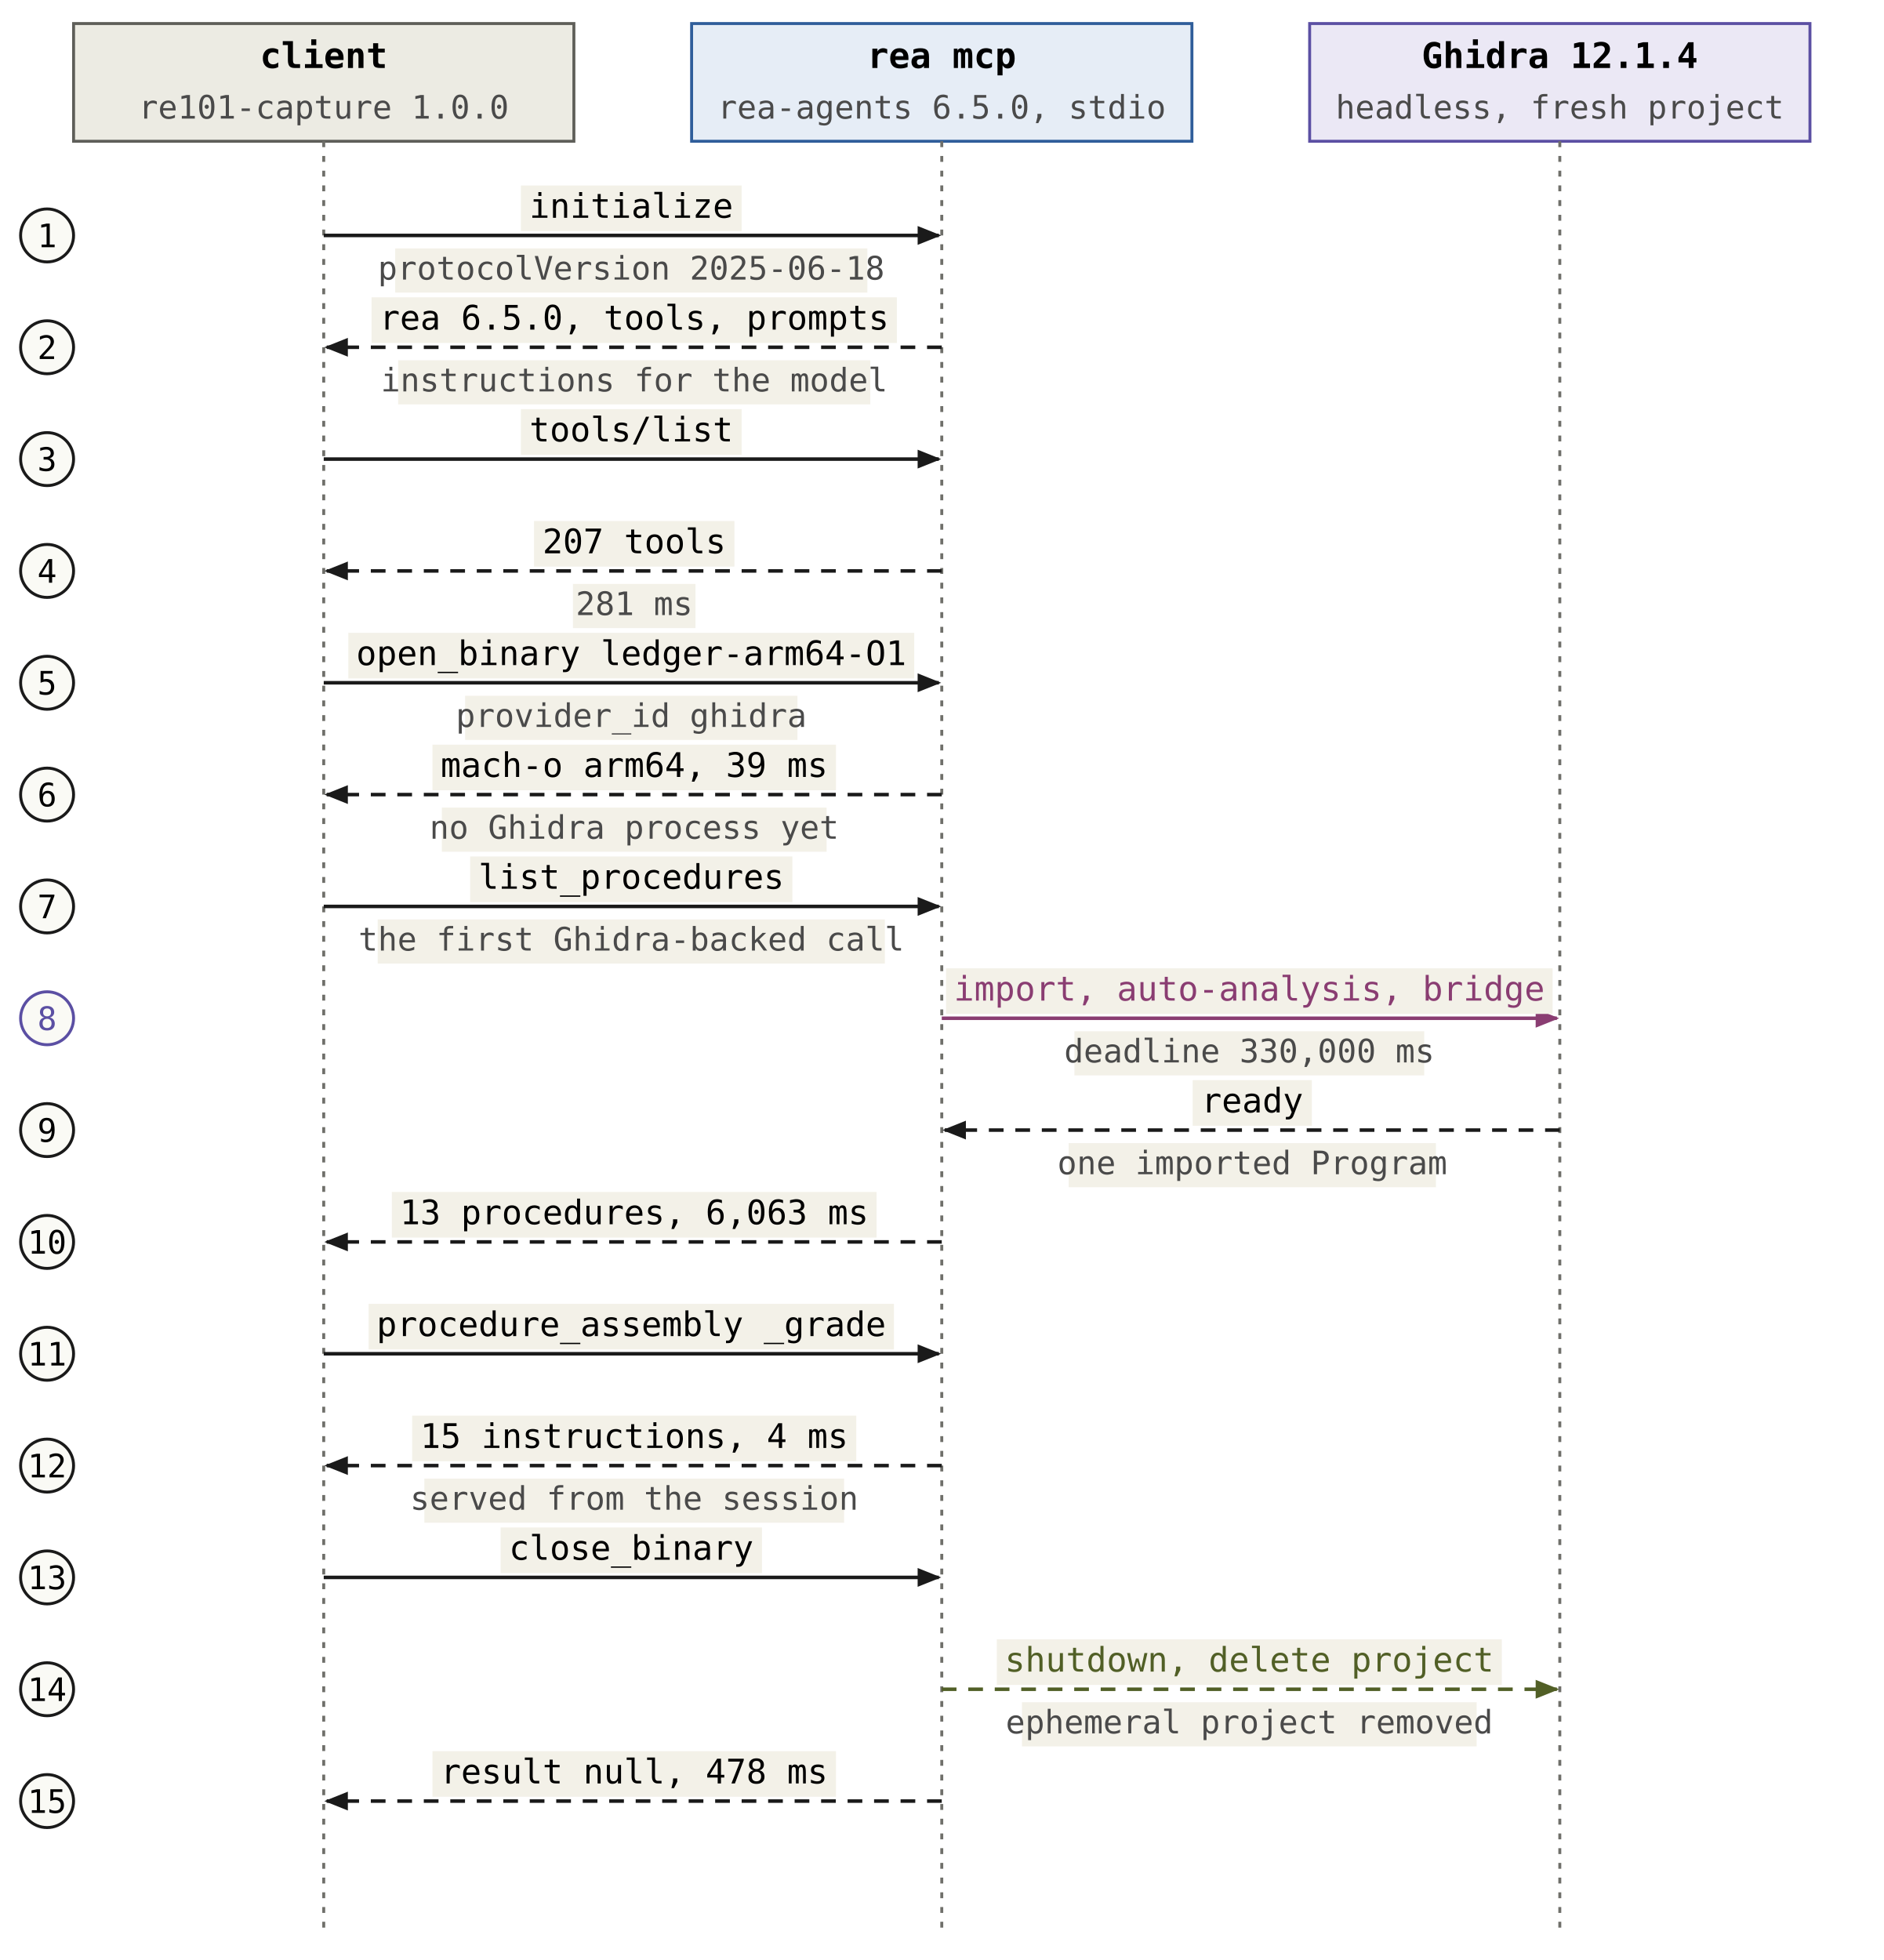
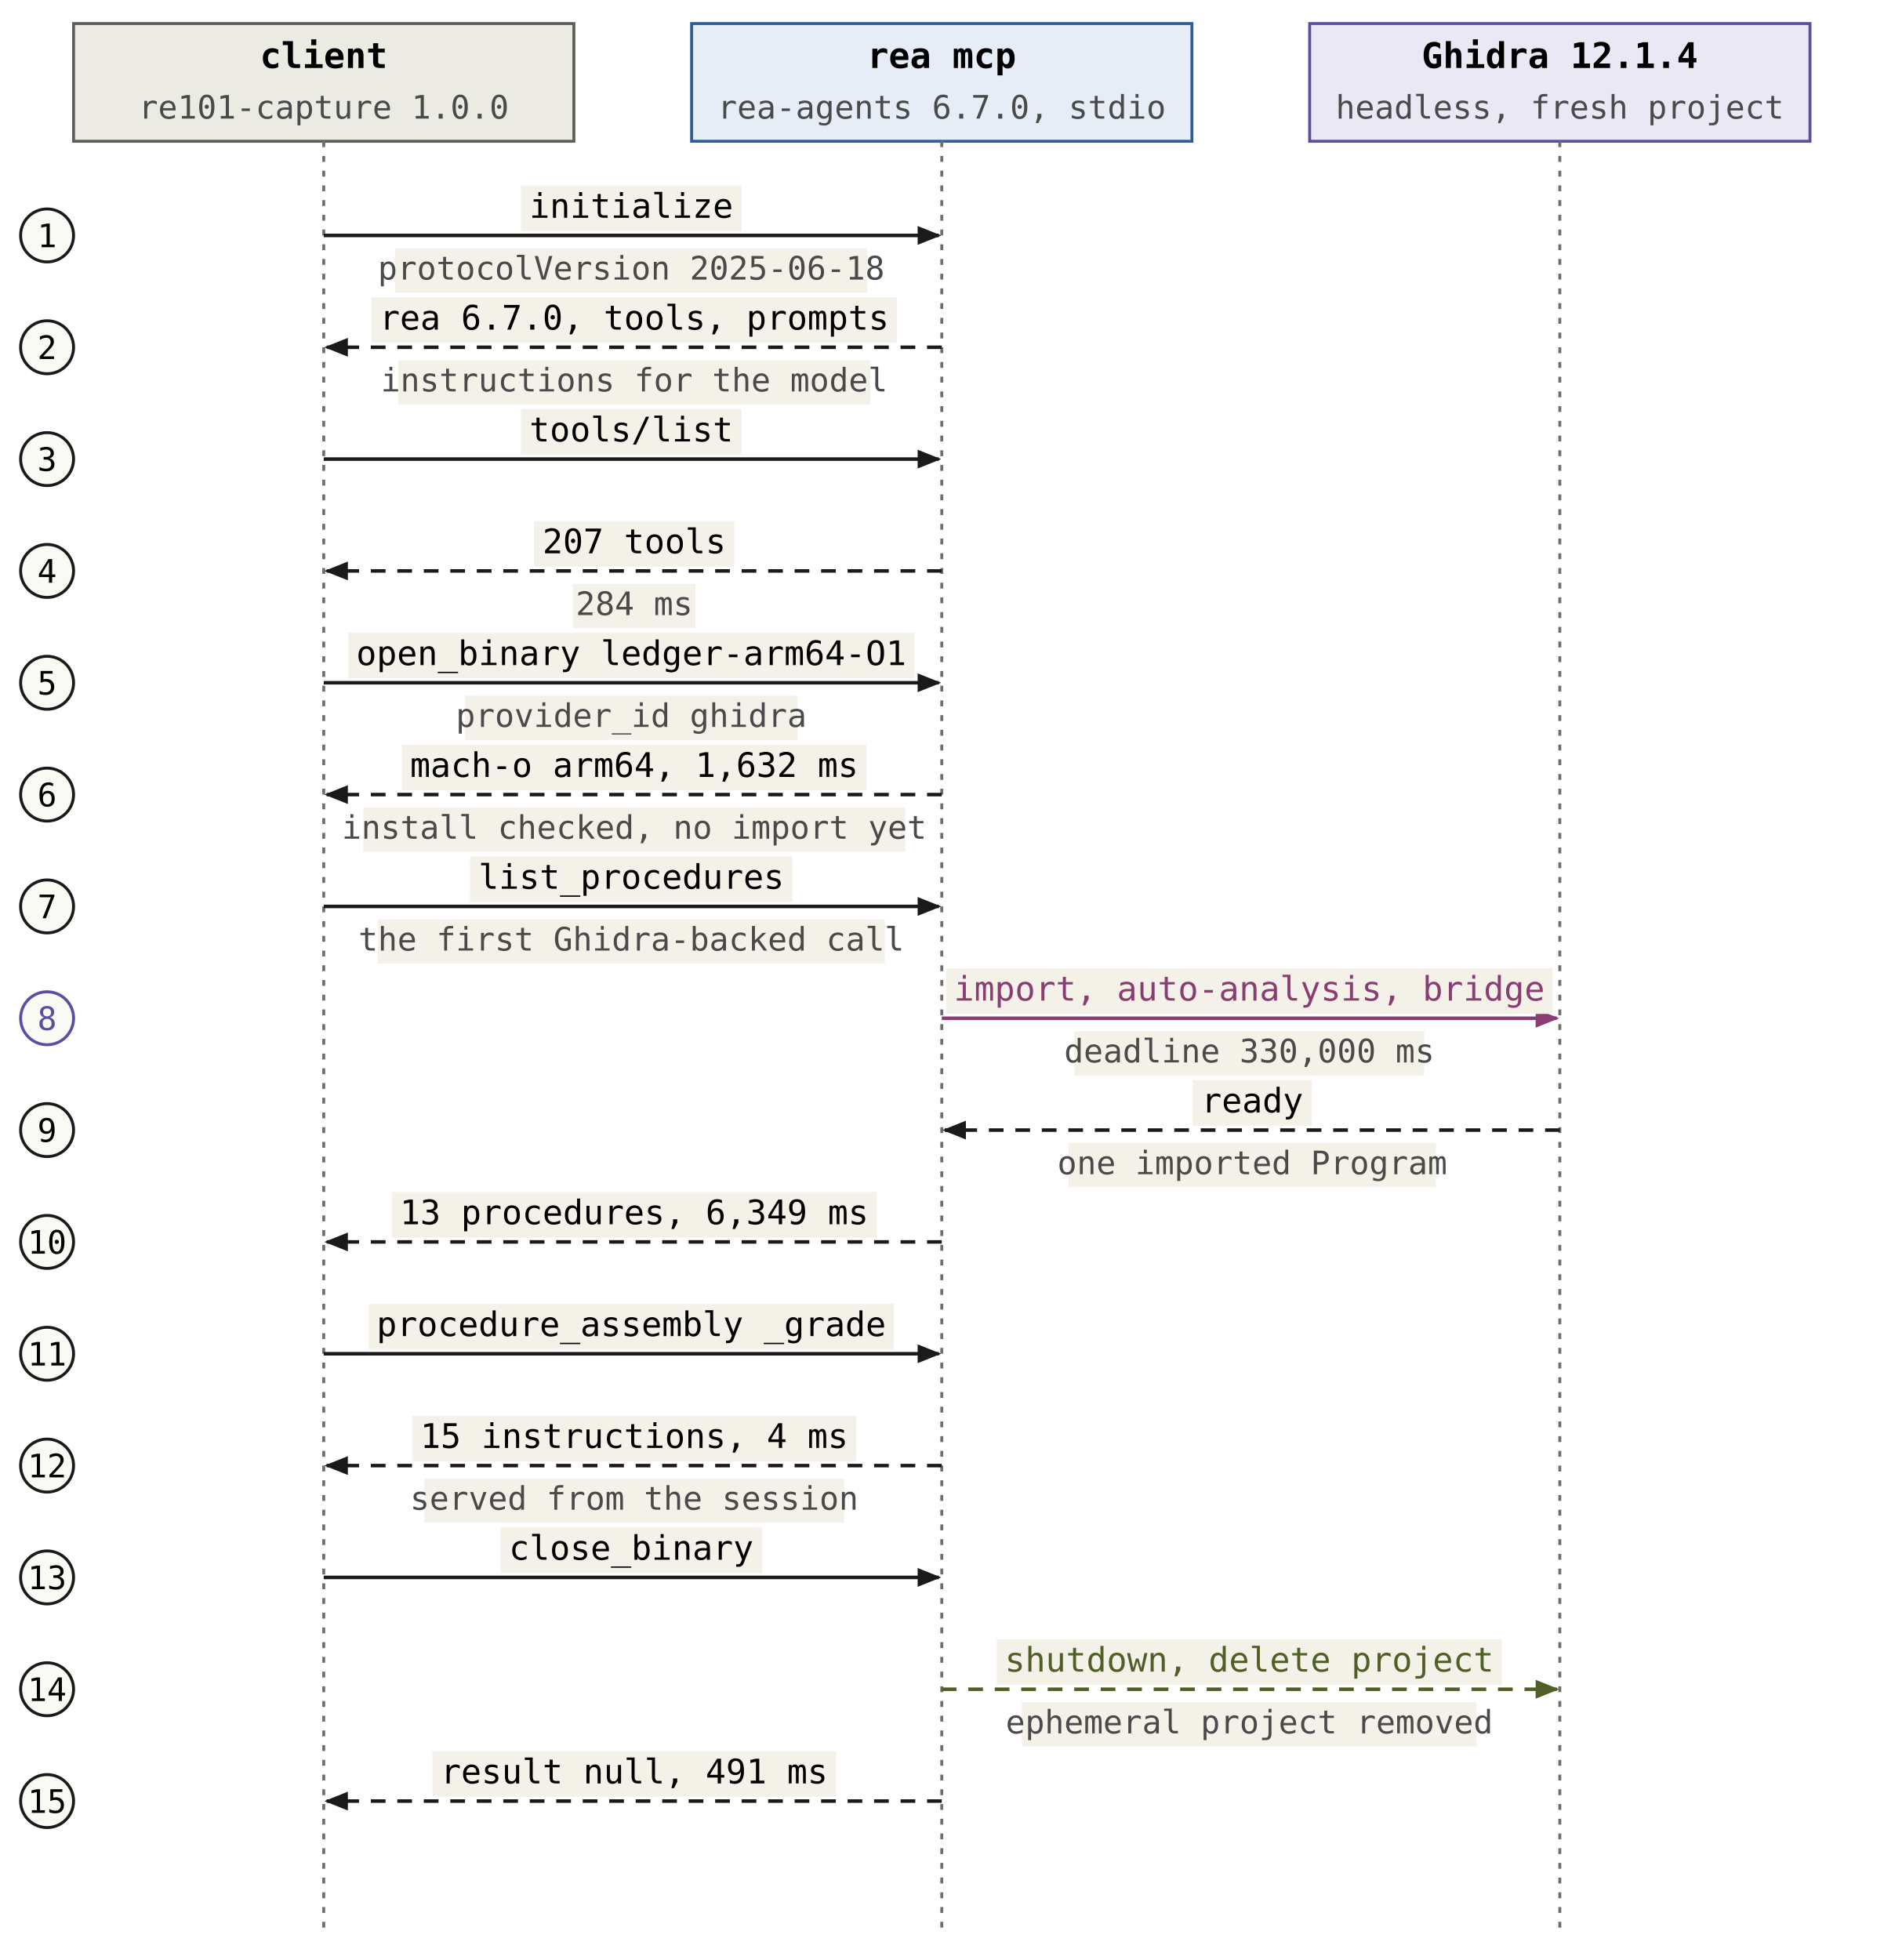
<svg xmlns="http://www.w3.org/2000/svg" viewBox="0 0 640 666" role="img" aria-labelledby="fig-8-1-title fig-8-1-desc" font-family="JetBrains Mono, ui-monospace, monospace">
  <defs>
    <marker id="fig-8-1-head-ink" viewBox="0 0 10 10" refX="9" refY="5" markerWidth="8" markerHeight="8" markerUnits="userSpaceOnUse" orient="auto-start-reverse">
      <path d="M0 1 L10 5 L0 9 z" fill="var(--m-ink, #1a1a1a)" />
    </marker>
    <marker id="fig-8-1-head-plum" viewBox="0 0 10 10" refX="9" refY="5" markerWidth="8" markerHeight="8" markerUnits="userSpaceOnUse" orient="auto-start-reverse">
      <path d="M0 1 L10 5 L0 9 z" fill="var(--m-plum-ink, #8a3d72)" />
    </marker>
    <marker id="fig-8-1-head-olive" viewBox="0 0 10 10" refX="9" refY="5" markerWidth="8" markerHeight="8" markerUnits="userSpaceOnUse" orient="auto-start-reverse">
      <path d="M0 1 L10 5 L0 9 z" fill="var(--m-olive-ink, #515f26)" />
    </marker>
  </defs>
  <rect x="25" y="8" width="170" height="40" fill="var(--m-grey-fill, #ecebe3)" stroke="var(--m-grey-ink, #5e5e59)" />
  <text x="110" y="23.1" font-size="12" text-anchor="middle" font-weight="700">client</text>
  <text x="110" y="40.3" font-size="11" text-anchor="middle" class="m-serif" fill="var(--m-ink-soft, #4a4a4a)">re101-capture 1.0.0</text>
  <line x1="110" y1="48" x2="110" y2="658" stroke="var(--m-ink-mute, #6f6f6a)" stroke-width="1" stroke-dasharray="2 3" />
  <rect x="235" y="8" width="170" height="40" fill="var(--m-blue-fill, #e6edf6)" stroke="var(--m-blue-ink, #2f5d9a)" />
  <text x="320" y="23.1" font-size="12" text-anchor="middle" font-weight="700">rea mcp</text>
-   <text x="320" y="40.3" font-size="11" text-anchor="middle" class="m-serif" fill="var(--m-ink-soft, #4a4a4a)">rea-agents 6.5.0, stdio</text>
+   <text x="320" y="40.3" font-size="11" text-anchor="middle" class="m-serif" fill="var(--m-ink-soft, #4a4a4a)">rea-agents 6.7.0, stdio</text>
  <line x1="320" y1="48" x2="320" y2="658" stroke="var(--m-ink-mute, #6f6f6a)" stroke-width="1" stroke-dasharray="2 3" />
  <rect x="445" y="8" width="170" height="40" fill="var(--m-violet-fill, #ebe8f5)" stroke="var(--m-violet-ink, #5b4fa3)" />
  <text x="530" y="23.1" font-size="12" text-anchor="middle" font-weight="700">Ghidra 12.1.4</text>
  <text x="530" y="40.3" font-size="11" text-anchor="middle" class="m-serif" fill="var(--m-ink-soft, #4a4a4a)">headless, fresh project</text>
  <line x1="530" y1="48" x2="530" y2="658" stroke="var(--m-ink-mute, #6f6f6a)" stroke-width="1" stroke-dasharray="2 3" />
  <g data-beat="1">
    <animate attributeName="opacity" values="0;0;1" keyTimes="0;0;1" calcMode="spline" keySplines="0 0 1 1;0.23 1 0.32 1" dur="0.45s" begin="indefinite" fill="freeze" />
    <animateTransform attributeName="transform" type="translate" values="0 4;0 4;0 0" keyTimes="0;0;1" calcMode="spline" keySplines="0 0 1 1;0.23 1 0.32 1" dur="0.45s" begin="indefinite" fill="freeze" />
    <circle cx="16" cy="80" r="9" fill="var(--m-paper, #fafaf5)" stroke="var(--m-ink, #1a1a1a)" stroke-width="1" />
    <text x="16" y="84" font-size="11" text-anchor="middle">1</text>
    <line x1="110" y1="80" x2="319" y2="80" stroke="var(--m-ink, #1a1a1a)" stroke-width="1.2" marker-end="url(#fig-8-1-head-ink)" />
    <circle class="m-packet" r="3.5" fill="var(--m-ink, #1a1a1a)" opacity="0">
      <animateMotion path="M110 80 L319 80" keyPoints="0;0;1;1" keyTimes="0;0;0.688;1" calcMode="linear" dur="0.8s" begin="indefinite" fill="freeze" />
      <animate attributeName="opacity" values="0;0;1;1;0" keyTimes="0;0;0.1;0.688;1" dur="0.8s" begin="indefinite" fill="freeze" />
    </circle>
    <rect class="m-knock" x="177" y="63.03" width="75" height="15.5" fill="var(--m-panel, #f3f1e8)" />
    <text x="214.5" y="74" font-size="11.5" text-anchor="middle">initialize</text>
    <rect class="m-knock" x="134.28" y="84.42" width="160.44" height="15" fill="var(--m-panel, #f3f1e8)" />
    <text x="214.5" y="95" font-size="11" text-anchor="middle" class="m-serif" fill="var(--m-ink-soft, #4a4a4a)">protocolVersion 2025-06-18</text>
  </g>
  <g data-beat="2">
    <animate attributeName="opacity" values="0;0;1" keyTimes="0;0.571;1" calcMode="spline" keySplines="0 0 1 1;0.23 1 0.32 1" dur="1.05s" begin="indefinite" fill="freeze" />
    <animateTransform attributeName="transform" type="translate" values="0 4;0 4;0 0" keyTimes="0;0.571;1" calcMode="spline" keySplines="0 0 1 1;0.23 1 0.32 1" dur="1.05s" begin="indefinite" fill="freeze" />
    <circle cx="16" cy="118" r="9" fill="var(--m-paper, #fafaf5)" stroke="var(--m-ink, #1a1a1a)" stroke-width="1" />
    <text x="16" y="122" font-size="11" text-anchor="middle">2</text>
    <line x1="320" y1="118" x2="111" y2="118" stroke="var(--m-ink, #1a1a1a)" stroke-width="1.2" stroke-dasharray="5 4" marker-end="url(#fig-8-1-head-ink)" />
    <circle class="m-packet" r="3.5" fill="var(--m-ink, #1a1a1a)" opacity="0">
      <animateMotion path="M320 118 L111 118" keyPoints="0;0;1;1" keyTimes="0;0.429;0.821;1" calcMode="linear" dur="1.4s" begin="indefinite" fill="freeze" />
      <animate attributeName="opacity" values="0;0;1;1;0" keyTimes="0;0.429;0.486;0.821;1" dur="1.4s" begin="indefinite" fill="freeze" />
    </circle>
    <rect class="m-knock" x="126.25" y="101.03" width="178.5" height="15.5" fill="var(--m-panel, #f3f1e8)" />
-     <text x="215.5" y="112" font-size="11.5" text-anchor="middle">rea 6.5.0, tools, prompts</text>
+     <text x="215.5" y="112" font-size="11.5" text-anchor="middle">rea 6.7.0, tools, prompts</text>
    <rect class="m-knock" x="135.28" y="122.42" width="160.44" height="15" fill="var(--m-panel, #f3f1e8)" />
    <text x="215.5" y="133" font-size="11" text-anchor="middle" class="m-serif" fill="var(--m-ink-soft, #4a4a4a)">instructions for the model</text>
  </g>
  <g data-beat="3">
    <animate attributeName="opacity" values="0;0;1" keyTimes="0;0.727;1" calcMode="spline" keySplines="0 0 1 1;0.23 1 0.32 1" dur="1.65s" begin="indefinite" fill="freeze" />
    <animateTransform attributeName="transform" type="translate" values="0 4;0 4;0 0" keyTimes="0;0.727;1" calcMode="spline" keySplines="0 0 1 1;0.23 1 0.32 1" dur="1.65s" begin="indefinite" fill="freeze" />
    <circle cx="16" cy="156" r="9" fill="var(--m-paper, #fafaf5)" stroke="var(--m-ink, #1a1a1a)" stroke-width="1" />
    <text x="16" y="160" font-size="11" text-anchor="middle">3</text>
    <line x1="110" y1="156" x2="319" y2="156" stroke="var(--m-ink, #1a1a1a)" stroke-width="1.2" marker-end="url(#fig-8-1-head-ink)" />
    <circle class="m-packet" r="3.5" fill="var(--m-ink, #1a1a1a)" opacity="0">
      <animateMotion path="M110 156 L319 156" keyPoints="0;0;1;1" keyTimes="0;0.6;0.875;1" calcMode="linear" dur="2s" begin="indefinite" fill="freeze" />
      <animate attributeName="opacity" values="0;0;1;1;0" keyTimes="0;0.6;0.64;0.875;1" dur="2s" begin="indefinite" fill="freeze" />
    </circle>
    <rect class="m-knock" x="177" y="139.03" width="75" height="15.5" fill="var(--m-panel, #f3f1e8)" />
    <text x="214.5" y="150" font-size="11.5" text-anchor="middle">tools/list</text>
  </g>
  <g data-beat="4">
    <animate attributeName="opacity" values="0;0;1" keyTimes="0;0.8;1" calcMode="spline" keySplines="0 0 1 1;0.23 1 0.32 1" dur="2.25s" begin="indefinite" fill="freeze" />
    <animateTransform attributeName="transform" type="translate" values="0 4;0 4;0 0" keyTimes="0;0.8;1" calcMode="spline" keySplines="0 0 1 1;0.23 1 0.32 1" dur="2.25s" begin="indefinite" fill="freeze" />
    <circle cx="16" cy="194" r="9" fill="var(--m-paper, #fafaf5)" stroke="var(--m-ink, #1a1a1a)" stroke-width="1" />
    <text x="16" y="198" font-size="11" text-anchor="middle">4</text>
    <line x1="320" y1="194" x2="111" y2="194" stroke="var(--m-ink, #1a1a1a)" stroke-width="1.2" stroke-dasharray="5 4" marker-end="url(#fig-8-1-head-ink)" />
    <circle class="m-packet" r="3.5" fill="var(--m-ink, #1a1a1a)" opacity="0">
      <animateMotion path="M320 194 L111 194" keyPoints="0;0;1;1" keyTimes="0;0.692;0.904;1" calcMode="linear" dur="2.6s" begin="indefinite" fill="freeze" />
      <animate attributeName="opacity" values="0;0;1;1;0" keyTimes="0;0.692;0.723;0.904;1" dur="2.6s" begin="indefinite" fill="freeze" />
    </circle>
    <rect class="m-knock" x="181.45" y="177.03" width="68.1" height="15.5" fill="var(--m-panel, #f3f1e8)" />
    <text x="215.5" y="188" font-size="11.5" text-anchor="middle">207 tools</text>
    <rect class="m-knock" x="194.68" y="198.42" width="41.64" height="15" fill="var(--m-panel, #f3f1e8)" />
-     <text x="215.5" y="209" font-size="11" text-anchor="middle" class="m-serif" fill="var(--m-ink-soft, #4a4a4a)">281 ms</text>
+     <text x="215.5" y="209" font-size="11" text-anchor="middle" class="m-serif" fill="var(--m-ink-soft, #4a4a4a)">284 ms</text>
  </g>
  <g data-beat="5">
    <animate attributeName="opacity" values="0;0;1" keyTimes="0;0.842;1" calcMode="spline" keySplines="0 0 1 1;0.23 1 0.32 1" dur="2.85s" begin="indefinite" fill="freeze" />
    <animateTransform attributeName="transform" type="translate" values="0 4;0 4;0 0" keyTimes="0;0.842;1" calcMode="spline" keySplines="0 0 1 1;0.23 1 0.32 1" dur="2.85s" begin="indefinite" fill="freeze" />
    <circle cx="16" cy="232" r="9" fill="var(--m-paper, #fafaf5)" stroke="var(--m-ink, #1a1a1a)" stroke-width="1" />
    <text x="16" y="236" font-size="11" text-anchor="middle">5</text>
    <line x1="110" y1="232" x2="319" y2="232" stroke="var(--m-ink, #1a1a1a)" stroke-width="1.2" marker-end="url(#fig-8-1-head-ink)" />
    <circle class="m-packet" r="3.5" fill="var(--m-ink, #1a1a1a)" opacity="0">
      <animateMotion path="M110 232 L319 232" keyPoints="0;0;1;1" keyTimes="0;0.75;0.922;1" calcMode="linear" dur="3.2s" begin="indefinite" fill="freeze" />
      <animate attributeName="opacity" values="0;0;1;1;0" keyTimes="0;0.75;0.775;0.922;1" dur="3.2s" begin="indefinite" fill="freeze" />
    </circle>
    <rect class="m-knock" x="118.35" y="215.03" width="192.3" height="15.5" fill="var(--m-panel, #f3f1e8)" />
    <text x="214.5" y="226" font-size="11.5" text-anchor="middle">open_binary ledger-arm64-O1</text>
    <rect class="m-knock" x="158.04" y="236.42" width="112.92" height="15" fill="var(--m-panel, #f3f1e8)" />
    <text x="214.5" y="247" font-size="11" text-anchor="middle" class="m-serif" fill="var(--m-ink-soft, #4a4a4a)">provider_id ghidra</text>
  </g>
  <g data-beat="6">
    <animate attributeName="opacity" values="0;0;1" keyTimes="0;0.87;1" calcMode="spline" keySplines="0 0 1 1;0.23 1 0.32 1" dur="3.45s" begin="indefinite" fill="freeze" />
    <animateTransform attributeName="transform" type="translate" values="0 4;0 4;0 0" keyTimes="0;0.87;1" calcMode="spline" keySplines="0 0 1 1;0.23 1 0.32 1" dur="3.45s" begin="indefinite" fill="freeze" />
    <circle cx="16" cy="270" r="9" fill="var(--m-paper, #fafaf5)" stroke="var(--m-ink, #1a1a1a)" stroke-width="1" />
    <text x="16" y="274" font-size="11" text-anchor="middle">6</text>
    <line x1="320" y1="270" x2="111" y2="270" stroke="var(--m-ink, #1a1a1a)" stroke-width="1.2" stroke-dasharray="5 4" marker-end="url(#fig-8-1-head-ink)" />
    <circle class="m-packet" r="3.5" fill="var(--m-ink, #1a1a1a)" opacity="0">
      <animateMotion path="M320 270 L111 270" keyPoints="0;0;1;1" keyTimes="0;0.789;0.934;1" calcMode="linear" dur="3.8s" begin="indefinite" fill="freeze" />
      <animate attributeName="opacity" values="0;0;1;1;0" keyTimes="0;0.789;0.811;0.934;1" dur="3.8s" begin="indefinite" fill="freeze" />
    </circle>
-     <rect class="m-knock" x="146.95" y="253.03" width="137.1" height="15.5" fill="var(--m-panel, #f3f1e8)" />
-     <text x="215.5" y="264" font-size="11.5" text-anchor="middle">mach-o arm64, 39 ms</text>
-     <rect class="m-knock" x="150.13" y="274.42" width="130.74" height="15" fill="var(--m-panel, #f3f1e8)" />
-     <text x="215.5" y="285" font-size="11" text-anchor="middle" class="m-serif" fill="var(--m-ink-soft, #4a4a4a)">no Ghidra process yet</text>
+     <rect class="m-knock" x="136.6" y="253.03" width="157.8" height="15.5" fill="var(--m-panel, #f3f1e8)" />
+     <text x="215.5" y="264" font-size="11.5" text-anchor="middle">mach-o arm64, 1,632 ms</text>
+     <rect class="m-knock" x="123.4" y="274.42" width="184.2" height="15" fill="var(--m-panel, #f3f1e8)" />
+     <text x="215.5" y="285" font-size="11" text-anchor="middle" class="m-serif" fill="var(--m-ink-soft, #4a4a4a)">install checked, no import yet</text>
  </g>
  <g data-beat="7">
    <animate attributeName="opacity" values="0;0;1" keyTimes="0;0.889;1" calcMode="spline" keySplines="0 0 1 1;0.23 1 0.32 1" dur="4.05s" begin="indefinite" fill="freeze" />
    <animateTransform attributeName="transform" type="translate" values="0 4;0 4;0 0" keyTimes="0;0.889;1" calcMode="spline" keySplines="0 0 1 1;0.23 1 0.32 1" dur="4.05s" begin="indefinite" fill="freeze" />
    <circle cx="16" cy="308" r="9" fill="var(--m-paper, #fafaf5)" stroke="var(--m-ink, #1a1a1a)" stroke-width="1" />
    <text x="16" y="312" font-size="11" text-anchor="middle">7</text>
    <line x1="110" y1="308" x2="319" y2="308" stroke="var(--m-ink, #1a1a1a)" stroke-width="1.2" marker-end="url(#fig-8-1-head-ink)" />
    <circle class="m-packet" r="3.5" fill="var(--m-ink, #1a1a1a)" opacity="0">
      <animateMotion path="M110 308 L319 308" keyPoints="0;0;1;1" keyTimes="0;0.818;0.943;1" calcMode="linear" dur="4.4s" begin="indefinite" fill="freeze" />
      <animate attributeName="opacity" values="0;0;1;1;0" keyTimes="0;0.818;0.836;0.943;1" dur="4.4s" begin="indefinite" fill="freeze" />
    </circle>
    <rect class="m-knock" x="159.75" y="291.03" width="109.5" height="15.5" fill="var(--m-panel, #f3f1e8)" />
    <text x="214.5" y="302" font-size="11.5" text-anchor="middle">list_procedures</text>
    <rect class="m-knock" x="128.34" y="312.42" width="172.32" height="15" fill="var(--m-panel, #f3f1e8)" />
    <text x="214.5" y="323" font-size="11" text-anchor="middle" class="m-serif" fill="var(--m-ink-soft, #4a4a4a)">the first Ghidra-backed call</text>
  </g>
  <g data-beat="8">
    <animate attributeName="opacity" values="0;0;1" keyTimes="0;0.903;1" calcMode="spline" keySplines="0 0 1 1;0.23 1 0.32 1" dur="4.65s" begin="indefinite" fill="freeze" />
    <animateTransform attributeName="transform" type="translate" values="0 4;0 4;0 0" keyTimes="0;0.903;1" calcMode="spline" keySplines="0 0 1 1;0.23 1 0.32 1" dur="4.65s" begin="indefinite" fill="freeze" />
    <circle cx="16" cy="346" r="9" fill="var(--m-paper, #fafaf5)" stroke="var(--m-violet-ink, #5b4fa3)" stroke-width="1" />
    <text x="16" y="350" font-size="11" text-anchor="middle" fill="var(--m-violet-ink, #5b4fa3)">8</text>
    <line x1="320" y1="346" x2="529" y2="346" stroke="var(--m-plum-ink, #8a3d72)" stroke-width="1.2" marker-end="url(#fig-8-1-head-plum)" />
    <circle class="m-packet" r="3.5" fill="var(--m-plum-ink, #8a3d72)" opacity="0">
      <animateMotion path="M320 346 L529 346" keyPoints="0;0;1;1" keyTimes="0;0.84;0.95;1" calcMode="linear" dur="5s" begin="indefinite" fill="freeze" />
      <animate attributeName="opacity" values="0;0;1;1;0" keyTimes="0;0.84;0.856;0.95;1" dur="5s" begin="indefinite" fill="freeze" />
    </circle>
    <rect class="m-knock" x="321.45" y="329.03" width="206.1" height="15.5" fill="var(--m-panel, #f3f1e8)" />
    <text x="424.5" y="340" font-size="11.5" text-anchor="middle" fill="var(--m-plum-ink, #8a3d72)">import, auto-analysis, bridge</text>
    <rect class="m-knock" x="365.07" y="350.42" width="118.86" height="15" fill="var(--m-panel, #f3f1e8)" />
    <text x="424.5" y="361" font-size="11" text-anchor="middle" class="m-serif" fill="var(--m-ink-soft, #4a4a4a)">deadline 330,000 ms</text>
  </g>
  <g data-beat="9">
    <animate attributeName="opacity" values="0;0;1" keyTimes="0;0.914;1" calcMode="spline" keySplines="0 0 1 1;0.23 1 0.32 1" dur="5.25s" begin="indefinite" fill="freeze" />
    <animateTransform attributeName="transform" type="translate" values="0 4;0 4;0 0" keyTimes="0;0.914;1" calcMode="spline" keySplines="0 0 1 1;0.23 1 0.32 1" dur="5.25s" begin="indefinite" fill="freeze" />
    <circle cx="16" cy="384" r="9" fill="var(--m-paper, #fafaf5)" stroke="var(--m-ink, #1a1a1a)" stroke-width="1" />
    <text x="16" y="388" font-size="11" text-anchor="middle">9</text>
    <line x1="530" y1="384" x2="321" y2="384" stroke="var(--m-ink, #1a1a1a)" stroke-width="1.2" stroke-dasharray="5 4" marker-end="url(#fig-8-1-head-ink)" />
    <circle class="m-packet" r="3.5" fill="var(--m-ink, #1a1a1a)" opacity="0">
      <animateMotion path="M530 384 L321 384" keyPoints="0;0;1;1" keyTimes="0;0.857;0.955;1" calcMode="linear" dur="5.6s" begin="indefinite" fill="freeze" />
      <animate attributeName="opacity" values="0;0;1;1;0" keyTimes="0;0.857;0.871;0.955;1" dur="5.6s" begin="indefinite" fill="freeze" />
    </circle>
    <rect class="m-knock" x="405.25" y="367.03" width="40.5" height="15.5" fill="var(--m-panel, #f3f1e8)" />
    <text x="425.5" y="378" font-size="11.5" text-anchor="middle">ready</text>
    <rect class="m-knock" x="363.1" y="388.42" width="124.8" height="15" fill="var(--m-panel, #f3f1e8)" />
    <text x="425.5" y="399" font-size="11" text-anchor="middle" class="m-serif" fill="var(--m-ink-soft, #4a4a4a)">one imported Program</text>
  </g>
  <g data-beat="10">
    <animate attributeName="opacity" values="0;0;1" keyTimes="0;0.923;1" calcMode="spline" keySplines="0 0 1 1;0.23 1 0.32 1" dur="5.85s" begin="indefinite" fill="freeze" />
    <animateTransform attributeName="transform" type="translate" values="0 4;0 4;0 0" keyTimes="0;0.923;1" calcMode="spline" keySplines="0 0 1 1;0.23 1 0.32 1" dur="5.85s" begin="indefinite" fill="freeze" />
    <circle cx="16" cy="422" r="9" fill="var(--m-paper, #fafaf5)" stroke="var(--m-ink, #1a1a1a)" stroke-width="1" />
    <text x="16" y="426" font-size="11" text-anchor="middle">10</text>
    <line x1="320" y1="422" x2="111" y2="422" stroke="var(--m-ink, #1a1a1a)" stroke-width="1.2" stroke-dasharray="5 4" marker-end="url(#fig-8-1-head-ink)" />
    <circle class="m-packet" r="3.5" fill="var(--m-ink, #1a1a1a)" opacity="0">
      <animateMotion path="M320 422 L111 422" keyPoints="0;0;1;1" keyTimes="0;0.871;0.96;1" calcMode="linear" dur="6.2s" begin="indefinite" fill="freeze" />
      <animate attributeName="opacity" values="0;0;1;1;0" keyTimes="0;0.871;0.884;0.96;1" dur="6.2s" begin="indefinite" fill="freeze" />
    </circle>
    <rect class="m-knock" x="133.15" y="405.03" width="164.7" height="15.5" fill="var(--m-panel, #f3f1e8)" />
-     <text x="215.5" y="416" font-size="11.5" text-anchor="middle">13 procedures, 6,063 ms</text>
+     <text x="215.5" y="416" font-size="11.5" text-anchor="middle">13 procedures, 6,349 ms</text>
  </g>
  <g data-beat="11">
    <animate attributeName="opacity" values="0;0;1" keyTimes="0;0.93;1" calcMode="spline" keySplines="0 0 1 1;0.23 1 0.32 1" dur="6.45s" begin="indefinite" fill="freeze" />
    <animateTransform attributeName="transform" type="translate" values="0 4;0 4;0 0" keyTimes="0;0.93;1" calcMode="spline" keySplines="0 0 1 1;0.23 1 0.32 1" dur="6.45s" begin="indefinite" fill="freeze" />
    <circle cx="16" cy="460" r="9" fill="var(--m-paper, #fafaf5)" stroke="var(--m-ink, #1a1a1a)" stroke-width="1" />
    <text x="16" y="464" font-size="11" text-anchor="middle">11</text>
    <line x1="110" y1="460" x2="319" y2="460" stroke="var(--m-ink, #1a1a1a)" stroke-width="1.2" marker-end="url(#fig-8-1-head-ink)" />
    <circle class="m-packet" r="3.5" fill="var(--m-ink, #1a1a1a)" opacity="0">
      <animateMotion path="M110 460 L319 460" keyPoints="0;0;1;1" keyTimes="0;0.882;0.963;1" calcMode="linear" dur="6.8s" begin="indefinite" fill="freeze" />
      <animate attributeName="opacity" values="0;0;1;1;0" keyTimes="0;0.882;0.894;0.963;1" dur="6.8s" begin="indefinite" fill="freeze" />
    </circle>
    <rect class="m-knock" x="125.25" y="443.03" width="178.5" height="15.5" fill="var(--m-panel, #f3f1e8)" />
    <text x="214.5" y="454" font-size="11.5" text-anchor="middle">procedure_assembly _grade</text>
  </g>
  <g data-beat="12">
    <animate attributeName="opacity" values="0;0;1" keyTimes="0;0.936;1" calcMode="spline" keySplines="0 0 1 1;0.23 1 0.32 1" dur="7.05s" begin="indefinite" fill="freeze" />
    <animateTransform attributeName="transform" type="translate" values="0 4;0 4;0 0" keyTimes="0;0.936;1" calcMode="spline" keySplines="0 0 1 1;0.23 1 0.32 1" dur="7.05s" begin="indefinite" fill="freeze" />
    <circle cx="16" cy="498" r="9" fill="var(--m-paper, #fafaf5)" stroke="var(--m-ink, #1a1a1a)" stroke-width="1" />
    <text x="16" y="502" font-size="11" text-anchor="middle">12</text>
    <line x1="320" y1="498" x2="111" y2="498" stroke="var(--m-ink, #1a1a1a)" stroke-width="1.2" stroke-dasharray="5 4" marker-end="url(#fig-8-1-head-ink)" />
    <circle class="m-packet" r="3.5" fill="var(--m-ink, #1a1a1a)" opacity="0">
      <animateMotion path="M320 498 L111 498" keyPoints="0;0;1;1" keyTimes="0;0.892;0.966;1" calcMode="linear" dur="7.4s" begin="indefinite" fill="freeze" />
      <animate attributeName="opacity" values="0;0;1;1;0" keyTimes="0;0.892;0.903;0.966;1" dur="7.4s" begin="indefinite" fill="freeze" />
    </circle>
    <rect class="m-knock" x="140.05" y="481.03" width="150.9" height="15.5" fill="var(--m-panel, #f3f1e8)" />
    <text x="215.5" y="492" font-size="11.5" text-anchor="middle">15 instructions, 4 ms</text>
    <rect class="m-knock" x="144.19" y="502.42" width="142.62" height="15" fill="var(--m-panel, #f3f1e8)" />
    <text x="215.5" y="513" font-size="11" text-anchor="middle" class="m-serif" fill="var(--m-ink-soft, #4a4a4a)">served from the session</text>
  </g>
  <g data-beat="13">
    <animate attributeName="opacity" values="0;0;1" keyTimes="0;0.941;1" calcMode="spline" keySplines="0 0 1 1;0.23 1 0.32 1" dur="7.65s" begin="indefinite" fill="freeze" />
    <animateTransform attributeName="transform" type="translate" values="0 4;0 4;0 0" keyTimes="0;0.941;1" calcMode="spline" keySplines="0 0 1 1;0.23 1 0.32 1" dur="7.65s" begin="indefinite" fill="freeze" />
    <circle cx="16" cy="536" r="9" fill="var(--m-paper, #fafaf5)" stroke="var(--m-ink, #1a1a1a)" stroke-width="1" />
    <text x="16" y="540" font-size="11" text-anchor="middle">13</text>
    <line x1="110" y1="536" x2="319" y2="536" stroke="var(--m-ink, #1a1a1a)" stroke-width="1.2" marker-end="url(#fig-8-1-head-ink)" />
    <circle class="m-packet" r="3.5" fill="var(--m-ink, #1a1a1a)" opacity="0">
      <animateMotion path="M110 536 L319 536" keyPoints="0;0;1;1" keyTimes="0;0.9;0.969;1" calcMode="linear" dur="8s" begin="indefinite" fill="freeze" />
      <animate attributeName="opacity" values="0;0;1;1;0" keyTimes="0;0.9;0.91;0.969;1" dur="8s" begin="indefinite" fill="freeze" />
    </circle>
    <rect class="m-knock" x="170.1" y="519.03" width="88.8" height="15.5" fill="var(--m-panel, #f3f1e8)" />
    <text x="214.5" y="530" font-size="11.5" text-anchor="middle">close_binary</text>
  </g>
  <g data-beat="14">
    <animate attributeName="opacity" values="0;0;1" keyTimes="0;0.945;1" calcMode="spline" keySplines="0 0 1 1;0.23 1 0.32 1" dur="8.25s" begin="indefinite" fill="freeze" />
    <animateTransform attributeName="transform" type="translate" values="0 4;0 4;0 0" keyTimes="0;0.945;1" calcMode="spline" keySplines="0 0 1 1;0.23 1 0.32 1" dur="8.25s" begin="indefinite" fill="freeze" />
    <circle cx="16" cy="574" r="9" fill="var(--m-paper, #fafaf5)" stroke="var(--m-ink, #1a1a1a)" stroke-width="1" />
    <text x="16" y="578" font-size="11" text-anchor="middle">14</text>
    <line x1="320" y1="574" x2="529" y2="574" stroke="var(--m-olive-ink, #515f26)" stroke-width="1.2" stroke-dasharray="5 4" marker-end="url(#fig-8-1-head-olive)" />
    <circle class="m-packet" r="3.5" fill="var(--m-olive-ink, #515f26)" opacity="0">
      <animateMotion path="M320 574 L529 574" keyPoints="0;0;1;1" keyTimes="0;0.907;0.971;1" calcMode="linear" dur="8.6s" begin="indefinite" fill="freeze" />
      <animate attributeName="opacity" values="0;0;1;1;0" keyTimes="0;0.907;0.916;0.971;1" dur="8.6s" begin="indefinite" fill="freeze" />
    </circle>
    <rect class="m-knock" x="338.7" y="557.03" width="171.6" height="15.5" fill="var(--m-panel, #f3f1e8)" />
    <text x="424.5" y="568" font-size="11.5" text-anchor="middle" fill="var(--m-olive-ink, #515f26)">shutdown, delete project</text>
    <rect class="m-knock" x="347.25" y="578.42" width="154.5" height="15" fill="var(--m-panel, #f3f1e8)" />
    <text x="424.5" y="589" font-size="11" text-anchor="middle" class="m-serif" fill="var(--m-ink-soft, #4a4a4a)">ephemeral project removed</text>
  </g>
  <g data-beat="15">
    <animate attributeName="opacity" values="0;0;1" keyTimes="0;0.949;1" calcMode="spline" keySplines="0 0 1 1;0.23 1 0.32 1" dur="8.85s" begin="indefinite" fill="freeze" />
    <animateTransform attributeName="transform" type="translate" values="0 4;0 4;0 0" keyTimes="0;0.949;1" calcMode="spline" keySplines="0 0 1 1;0.23 1 0.32 1" dur="8.85s" begin="indefinite" fill="freeze" />
    <circle cx="16" cy="612" r="9" fill="var(--m-paper, #fafaf5)" stroke="var(--m-ink, #1a1a1a)" stroke-width="1" />
    <text x="16" y="616" font-size="11" text-anchor="middle">15</text>
    <line x1="320" y1="612" x2="111" y2="612" stroke="var(--m-ink, #1a1a1a)" stroke-width="1.2" stroke-dasharray="5 4" marker-end="url(#fig-8-1-head-ink)" />
    <circle class="m-packet" r="3.5" fill="var(--m-ink, #1a1a1a)" opacity="0">
      <animateMotion path="M320 612 L111 612" keyPoints="0;0;1;1" keyTimes="0;0.913;0.973;1" calcMode="linear" dur="9.2s" begin="indefinite" fill="freeze" />
      <animate attributeName="opacity" values="0;0;1;1;0" keyTimes="0;0.913;0.922;0.973;1" dur="9.2s" begin="indefinite" fill="freeze" />
    </circle>
    <rect class="m-knock" x="146.95" y="595.03" width="137.1" height="15.5" fill="var(--m-panel, #f3f1e8)" />
-     <text x="215.5" y="606" font-size="11.5" text-anchor="middle">result null, 478 ms</text>
+     <text x="215.5" y="606" font-size="11.5" text-anchor="middle">result null, 491 ms</text>
  </g>
</svg>
